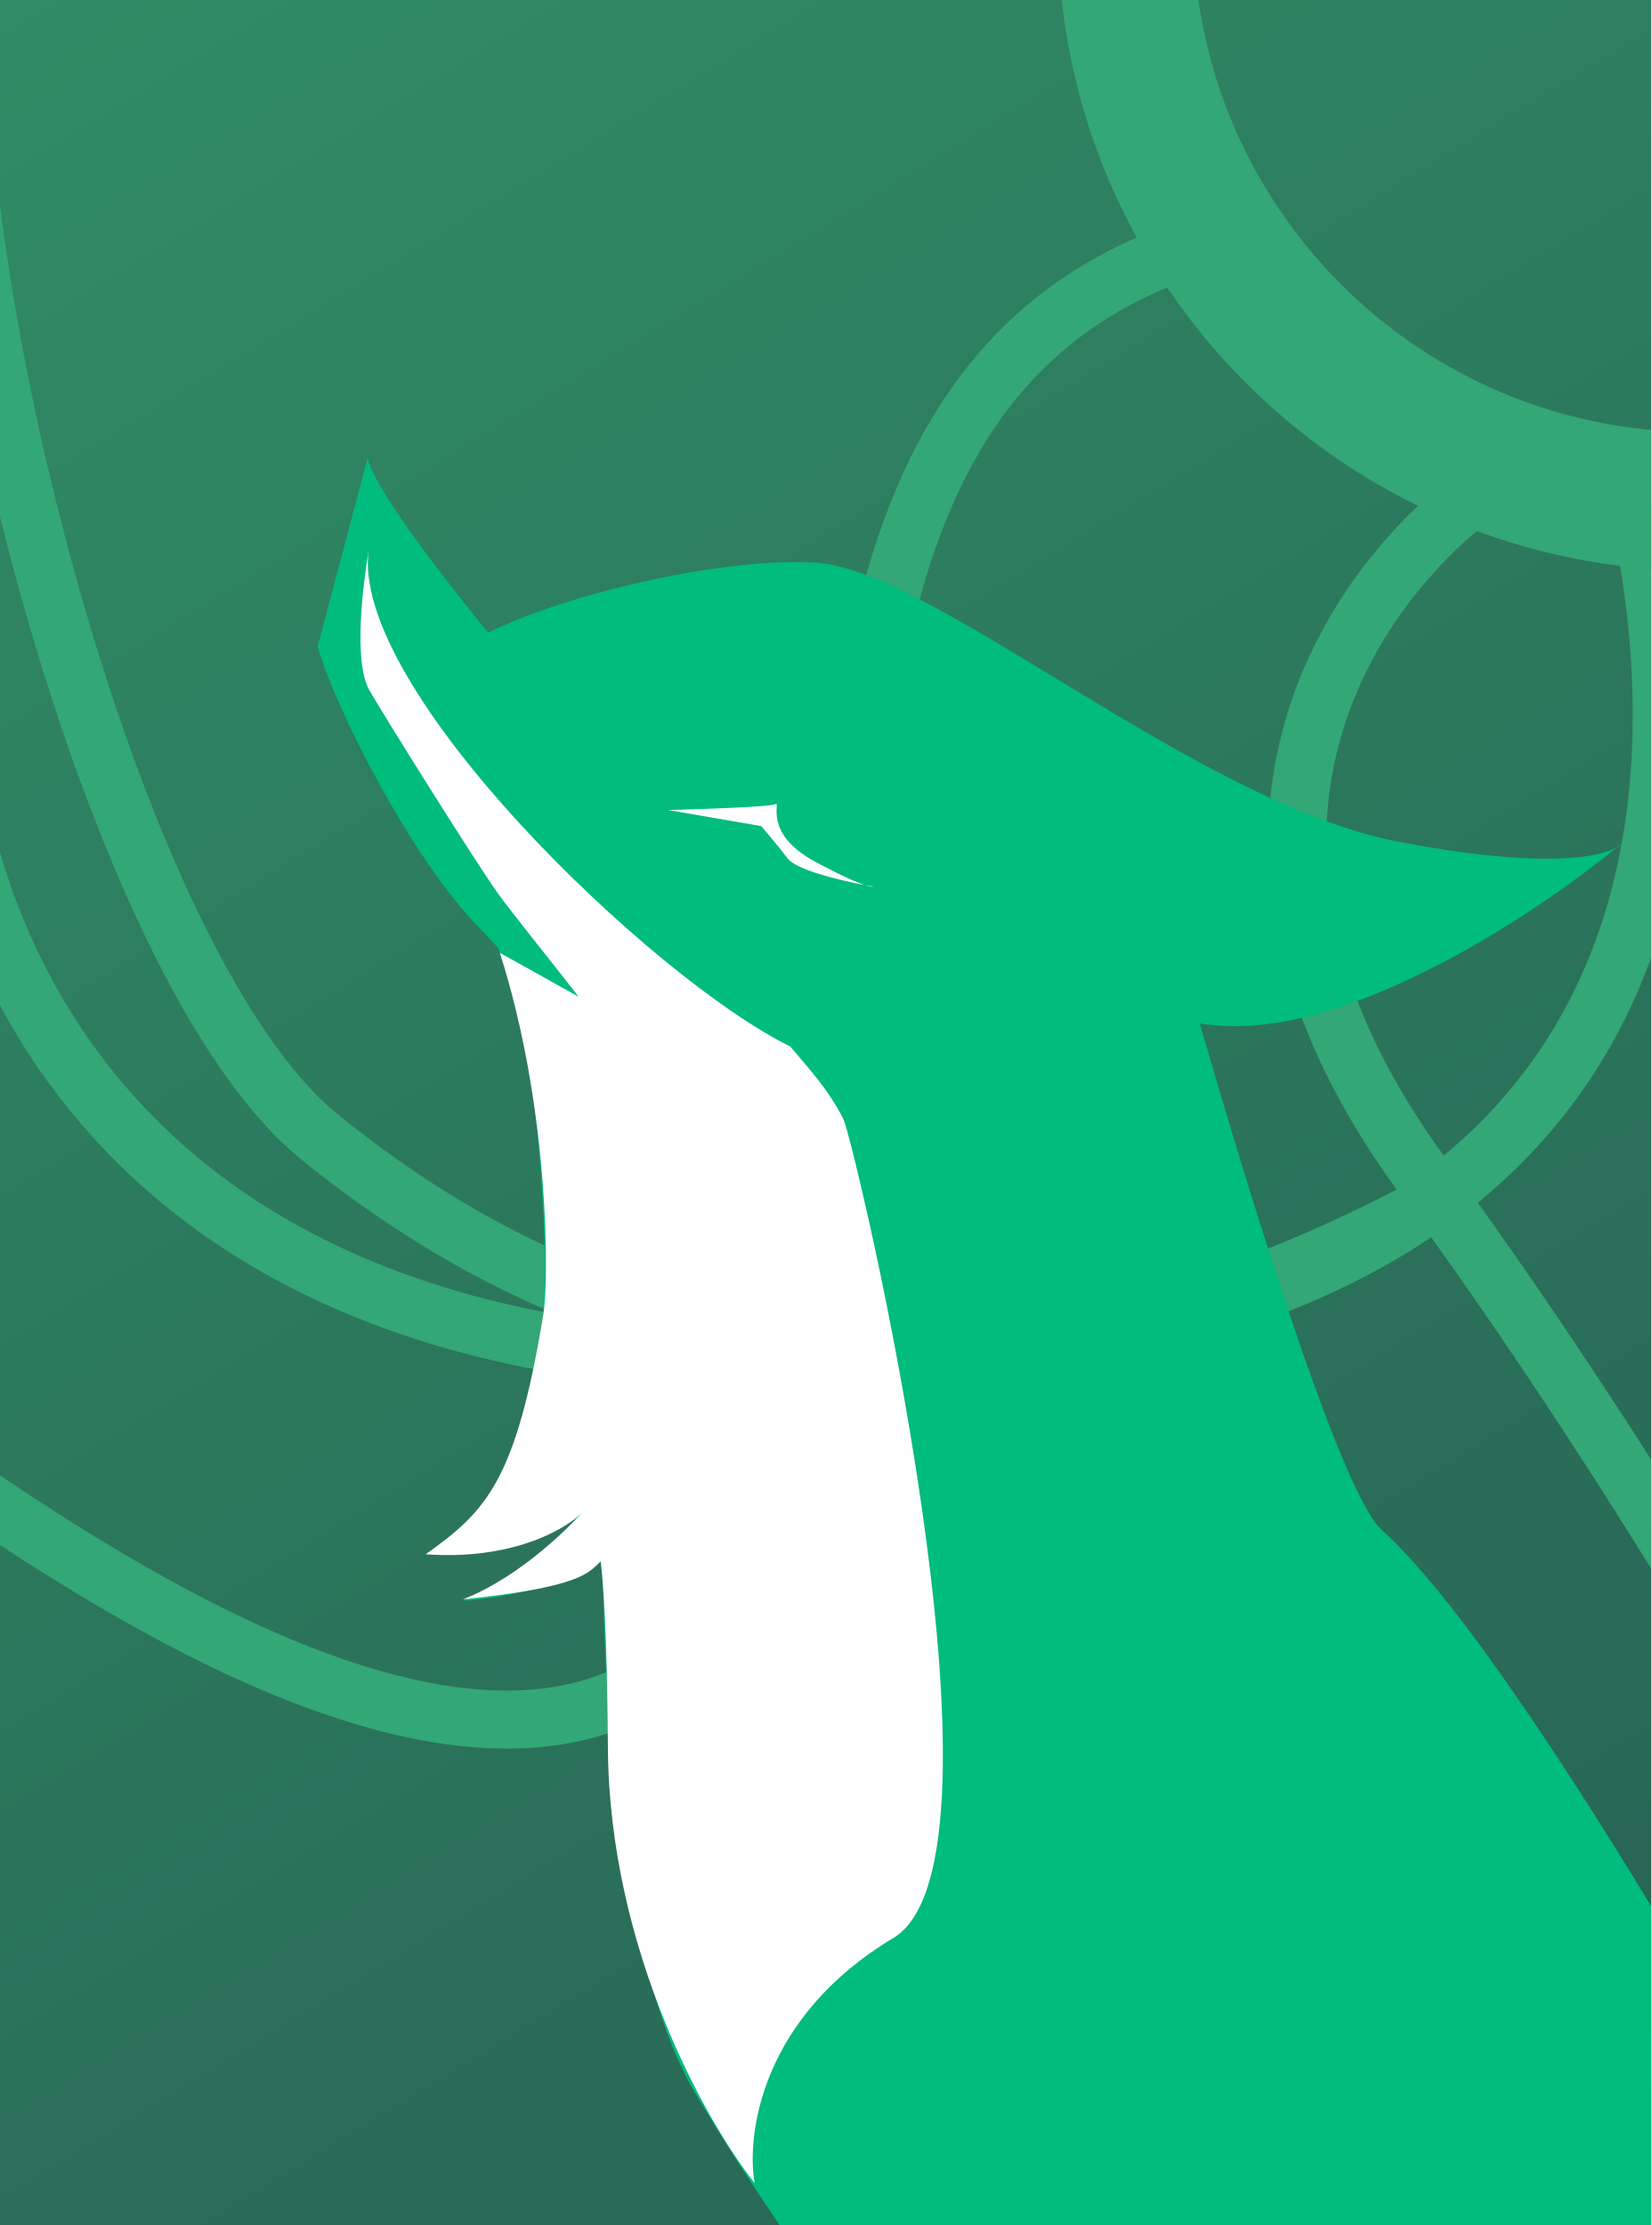
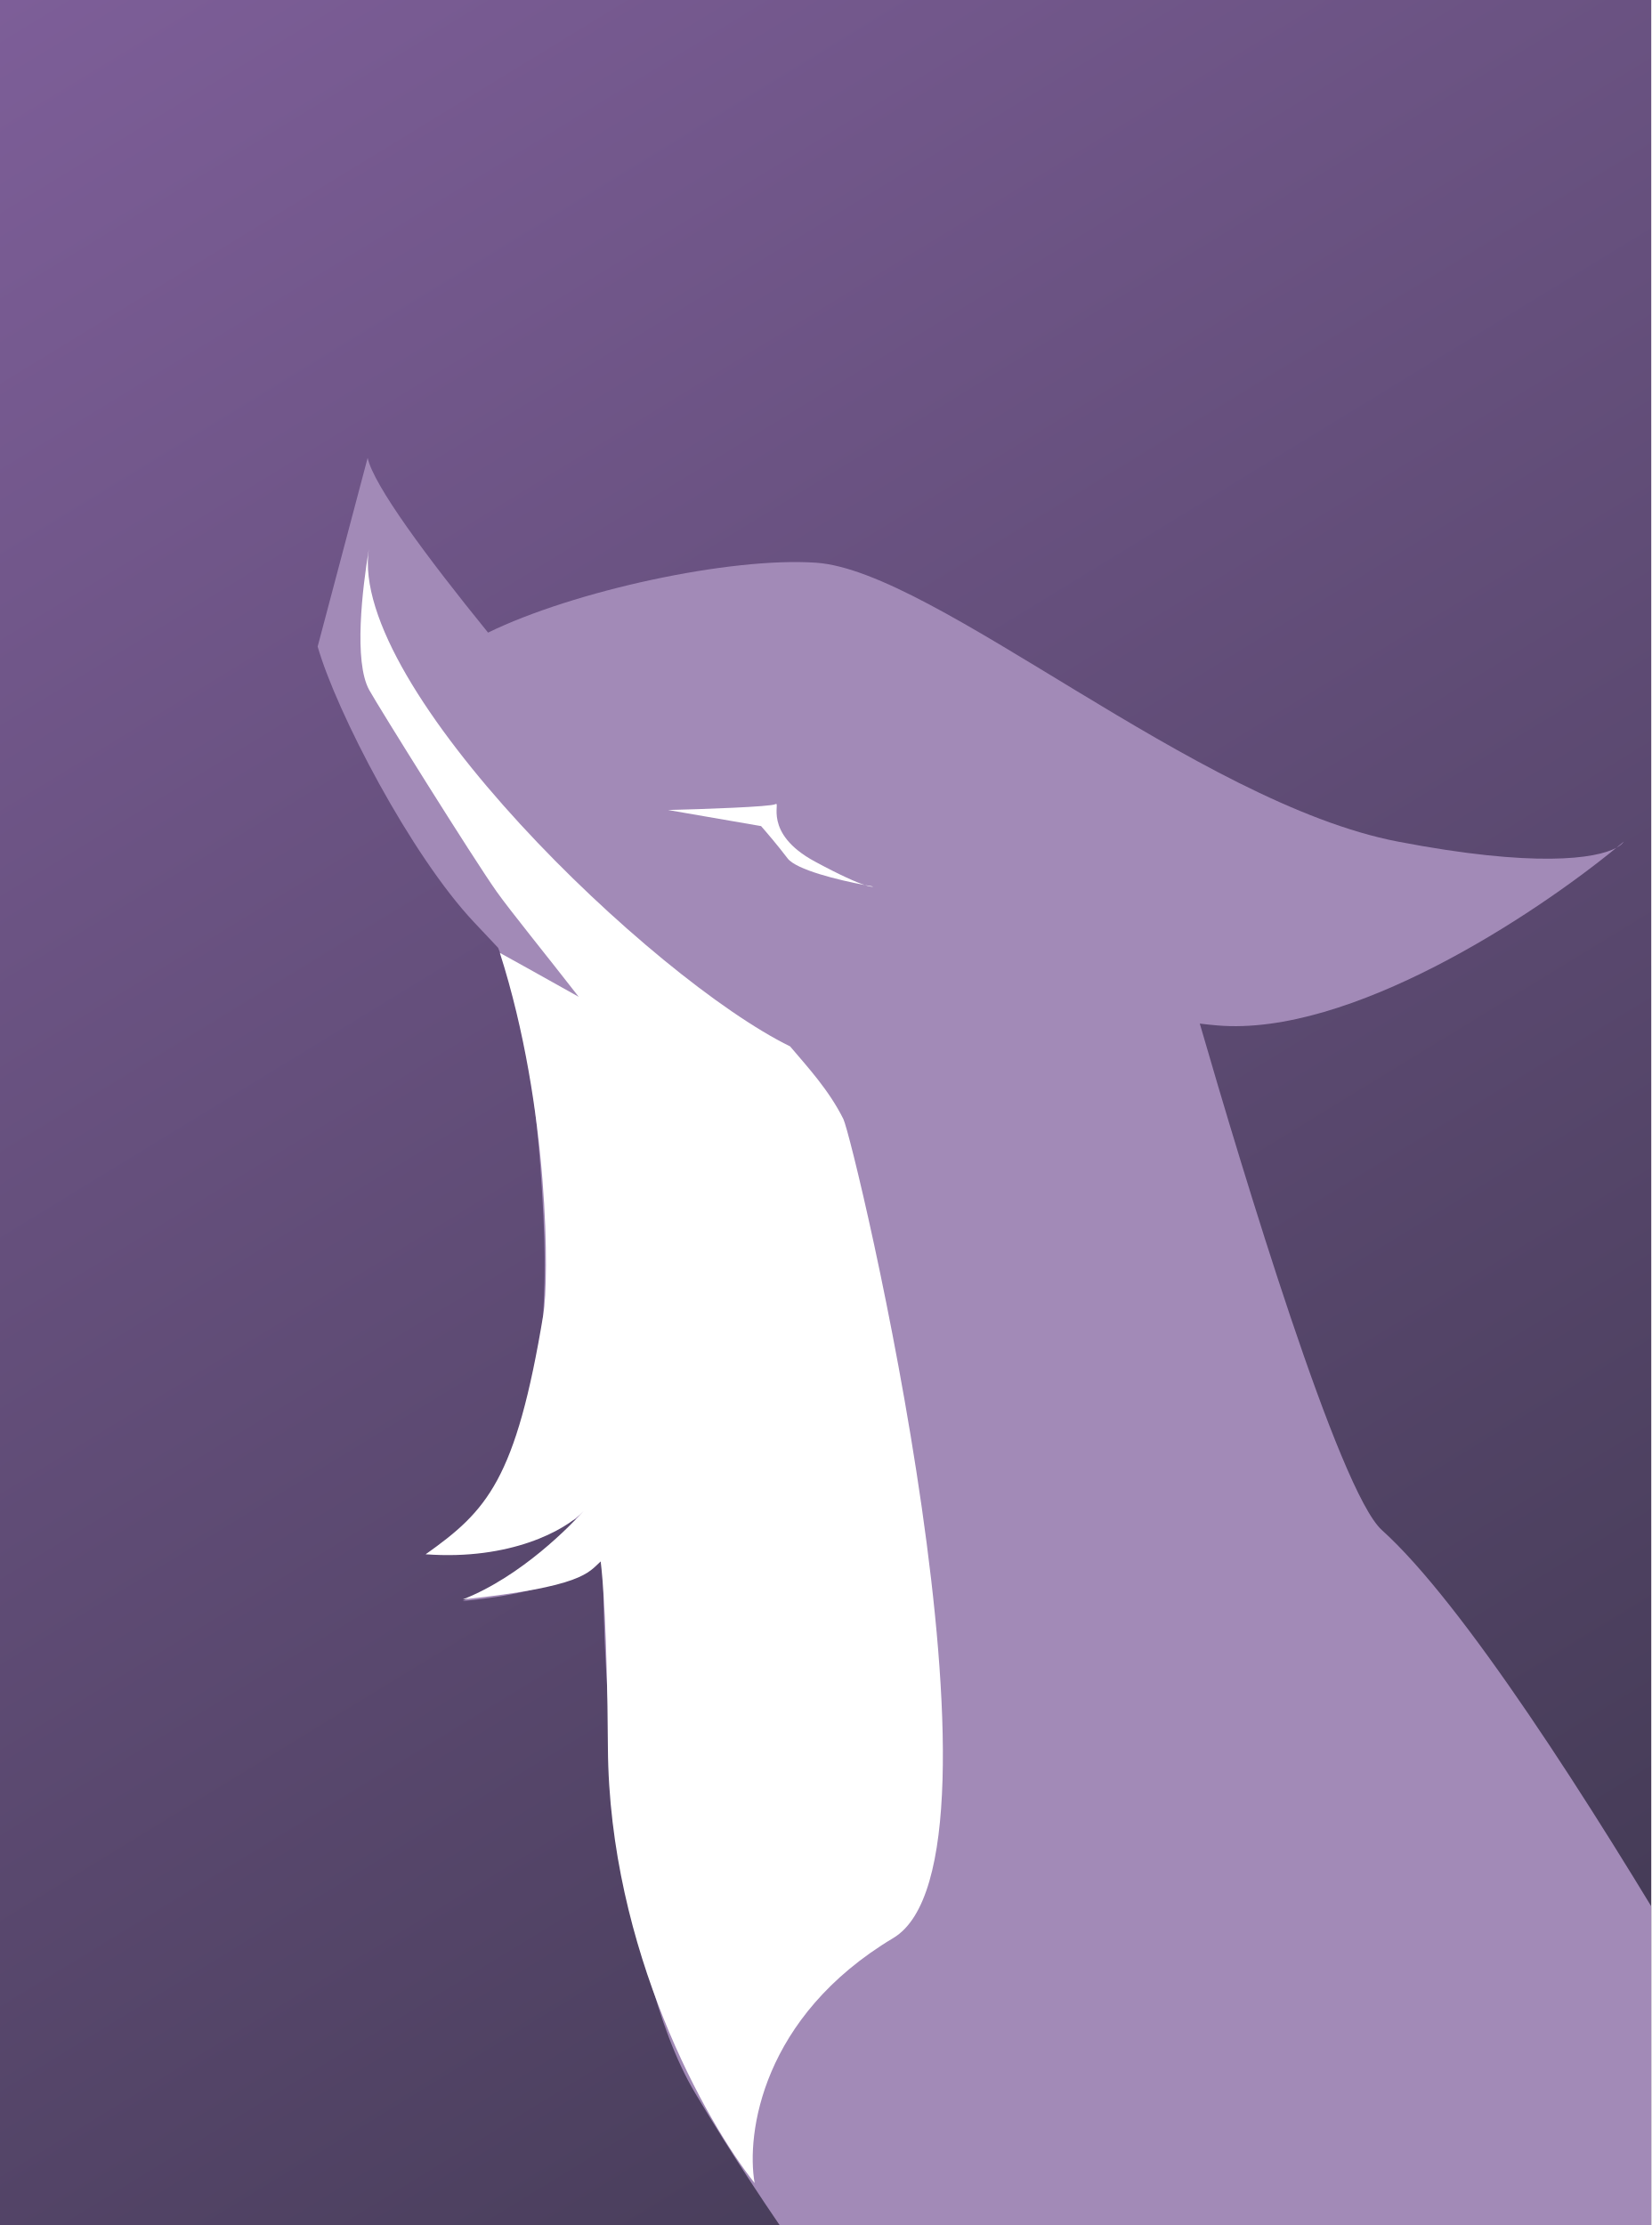
<svg xmlns="http://www.w3.org/2000/svg" width="512" height="690" viewBox="0 0 512 690" fill="none">
-   <g clip-path="url(#clip0_17_2)">
-     <rect width="512" height="690" fill="url(#paint0_linear_17_2)" />
-     <rect width="512" height="690" fill="url(#paint1_linear_17_2)" />
-     <path d="M375.5 75C215 120.5 288 357.5 238.5 475.5C161.71 658.556 -136 337.5 -44.5 454" stroke="#33A775" stroke-width="18" />
-     <path d="M-12.5 -16.5C-20.167 85.333 35 300.5 99 352.5C241.154 468 381.5 407 445.5 372.5" stroke="#33A775" stroke-width="18" />
-     <path d="M527 -221C636.905 -221 726 -131.905 726 -22C726 87.905 636.905 177 527 177C417.095 177 328 87.905 328 -22C328 -131.905 417.095 -221 527 -221ZM526.5 -179C440.067 -179 370 -108.933 370 -22.5C370 63.933 440.067 134 526.5 134C612.933 134 683 63.933 683 -22.5C683 -108.933 612.933 -179 526.5 -179Z" fill="#33A775" />
-     <path d="M508 157C527.333 245.667 528.502 422.5 243 422.5C37.5 422.5 -17.5 293.5 -17.5 204.5" stroke="#33A775" stroke-width="18" />
-     <path d="M467.5 146.5C424.833 173 359.8 253.7 441 364.5C522.2 475.3 590.167 601 614 650" stroke="#33A775" stroke-width="18" />
-     <path d="M98.5 200.5L114 142C115.867 150.505 132.157 172.554 151.337 196.182C177.841 183.222 226.313 172.697 253 174.5C290 177 371 249 433.5 261C475.787 269.119 494.827 266.366 501.208 262.904C502.003 262.253 502.767 261.617 503.5 261C503.114 261.617 502.372 262.272 501.208 262.904C475.612 283.876 418.623 321.492 377.5 318C375.707 317.848 373.883 317.657 372.032 317.43C385.281 363.194 415.188 462.519 428.5 474.5C478.5 519.5 585 719 585 719L272 731C263 720.167 239.1 688.6 215.5 649C191.9 609.4 186.667 520.833 187 481.5C185.167 485.333 173.9 493.7 143.5 496.5C165.139 486.539 173.486 478.938 178.753 470.941C171.113 474.835 156.882 478.867 132 482C151.5 473 172 447.5 168.5 377C166.407 334.833 161.295 310.72 154.46 293.922C152.174 291.493 149.691 288.856 147 286C127.4 265.2 104.333 220.833 98.5 200.5Z" fill="#00BC7D" />
+   <g clip-path="url(#clip0_21_3)">
+     <rect width="512" height="690" fill="url(#paint0_linear_21_3)" />
+     <rect width="512" height="690" fill="url(#paint1_linear_21_3)" />
+     <path d="M98.5 200.5L114 142C115.867 150.505 132.157 172.554 151.337 196.182C177.841 183.222 226.313 172.697 253 174.5C290 177 371 249 433.5 261C475.787 269.119 494.827 266.366 501.208 262.904C502.003 262.253 502.767 261.617 503.5 261C503.114 261.617 502.372 262.272 501.208 262.904C475.612 283.876 418.623 321.492 377.5 318C375.707 317.848 373.883 317.657 372.032 317.43C385.281 363.194 415.188 462.519 428.5 474.5C478.5 519.5 585 719 585 719L272 731C263 720.167 239.1 688.6 215.5 649C191.9 609.4 186.667 520.833 187 481.5C185.167 485.333 173.9 493.7 143.5 496.5C165.139 486.539 173.486 478.938 178.753 470.941C171.113 474.835 156.882 478.867 132 482C151.5 473 172 447.5 168.5 377C166.407 334.833 161.295 310.72 154.46 293.922C152.174 291.493 149.691 288.856 147 286C127.4 265.2 104.333 220.833 98.5 200.5Z" fill="#A28AB7" />
    <path d="M155 295.5C155 295.5 168.753 303.088 179.44 309.119C169.819 296.723 158.143 282.361 154 276.5C146.596 266.025 117.5 219.4 114.5 214C109.61 205.199 112.371 182.531 114.366 170.312C114.407 170.039 114.451 169.769 114.5 169.5C114.456 169.765 114.411 170.036 114.366 170.312C108.028 212.96 202.271 303.55 245 324.5C250.5 331 257 338 261.5 347C264.854 353.708 317.8 576.6 277 601C236.2 625.4 231.333 661.833 234 677C219 658.167 188.9 604.8 188.5 542C188.264 504.952 186.914 489.517 186.258 484.216C182.444 487.684 180.722 492.082 143.5 496C161.825 488.829 177.204 472.773 181 468.564C175.407 474.562 158.164 483.938 132 482C151 468.5 160 459 168.5 407.5C170.21 397.14 170.5 344 155 295.5Z" fill="white" />
-     <path d="M207.157 251.193C217.671 250.936 239.053 250.211 240.474 249.372C242.25 248.324 236.349 258.349 252.659 267.161C260.756 271.536 265.541 273.605 268.147 274.462C269.087 274.639 269.96 274.794 270.745 274.924C270.52 275.057 269.741 274.986 268.147 274.462C259.993 272.928 246.897 269.734 244.218 266.196C241.229 262.249 237.489 257.875 235.992 256.181L207.157 251.193Z" fill="white" />
+     <path d="M207.157 251.193C217.671 250.936 239.053 250.211 240.473 249.372C242.25 248.324 236.349 258.349 252.659 267.161C260.756 271.536 265.541 273.605 268.147 274.462C269.086 274.639 269.96 274.794 270.745 274.924C270.52 275.057 269.741 274.986 268.147 274.462C259.993 272.928 246.897 269.734 244.218 266.196C241.229 262.249 237.489 257.875 235.992 256.181L207.157 251.193Z" fill="white" />
  </g>
  <defs>
-     <linearGradient id="paint0_linear_17_2" x1="256" y1="0" x2="256" y2="690" gradientUnits="userSpaceOnUse">
+     <linearGradient id="paint0_linear_21_3" x1="256" y1="0" x2="256" y2="690" gradientUnits="userSpaceOnUse">
      <stop stop-color="white" />
      <stop offset="0.952" stop-color="#999999" />
    </linearGradient>
-     <linearGradient id="paint1_linear_17_2" x1="436" y1="713" x2="3.19754e-05" y2="-1.9553e-05" gradientUnits="userSpaceOnUse">
-       <stop stop-color="#276355" />
-       <stop offset="1" stop-color="#308C64" />
+     <linearGradient id="paint1_linear_21_3" x1="436" y1="713" x2="3.19754e-05" y2="-1.9553e-05" gradientUnits="userSpaceOnUse">
+       <stop stop-color="#413952" />
+       <stop offset="1" stop-color="#7D5E98" />
    </linearGradient>
-     <clipPath id="clip0_17_2">
+     <clipPath id="clip0_21_3">
      <rect width="512" height="690" fill="white" />
    </clipPath>
  </defs>
</svg>
